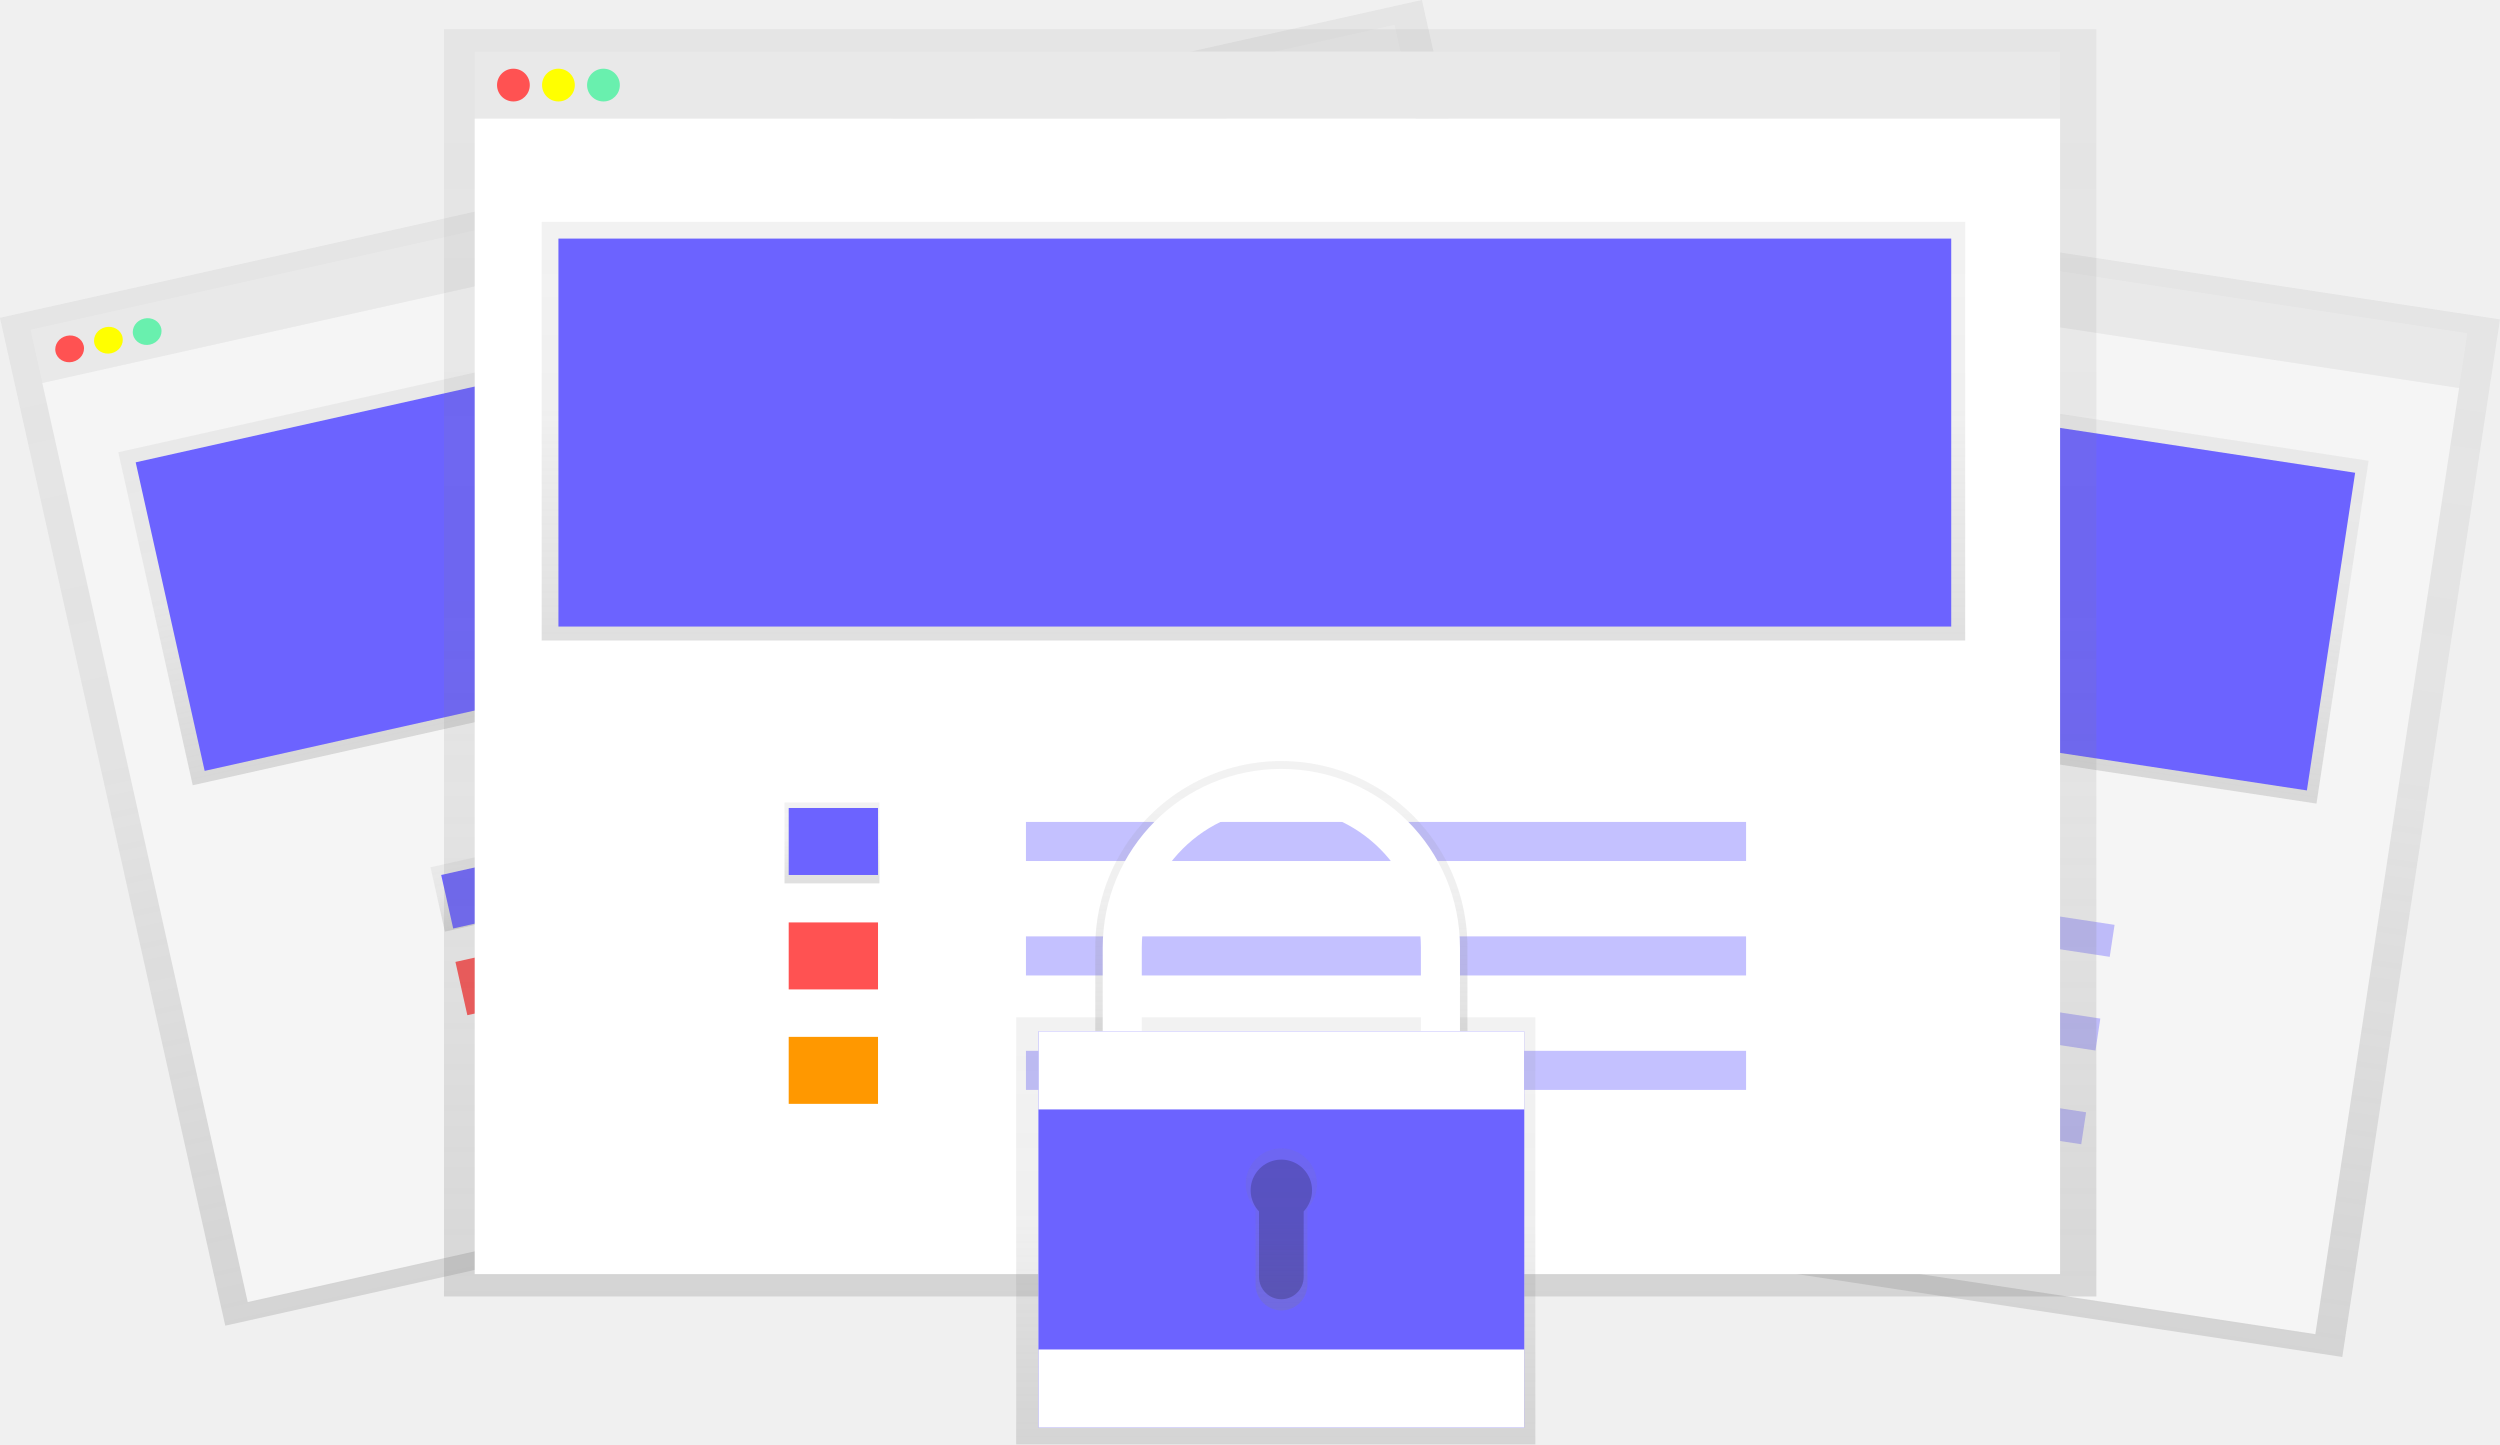
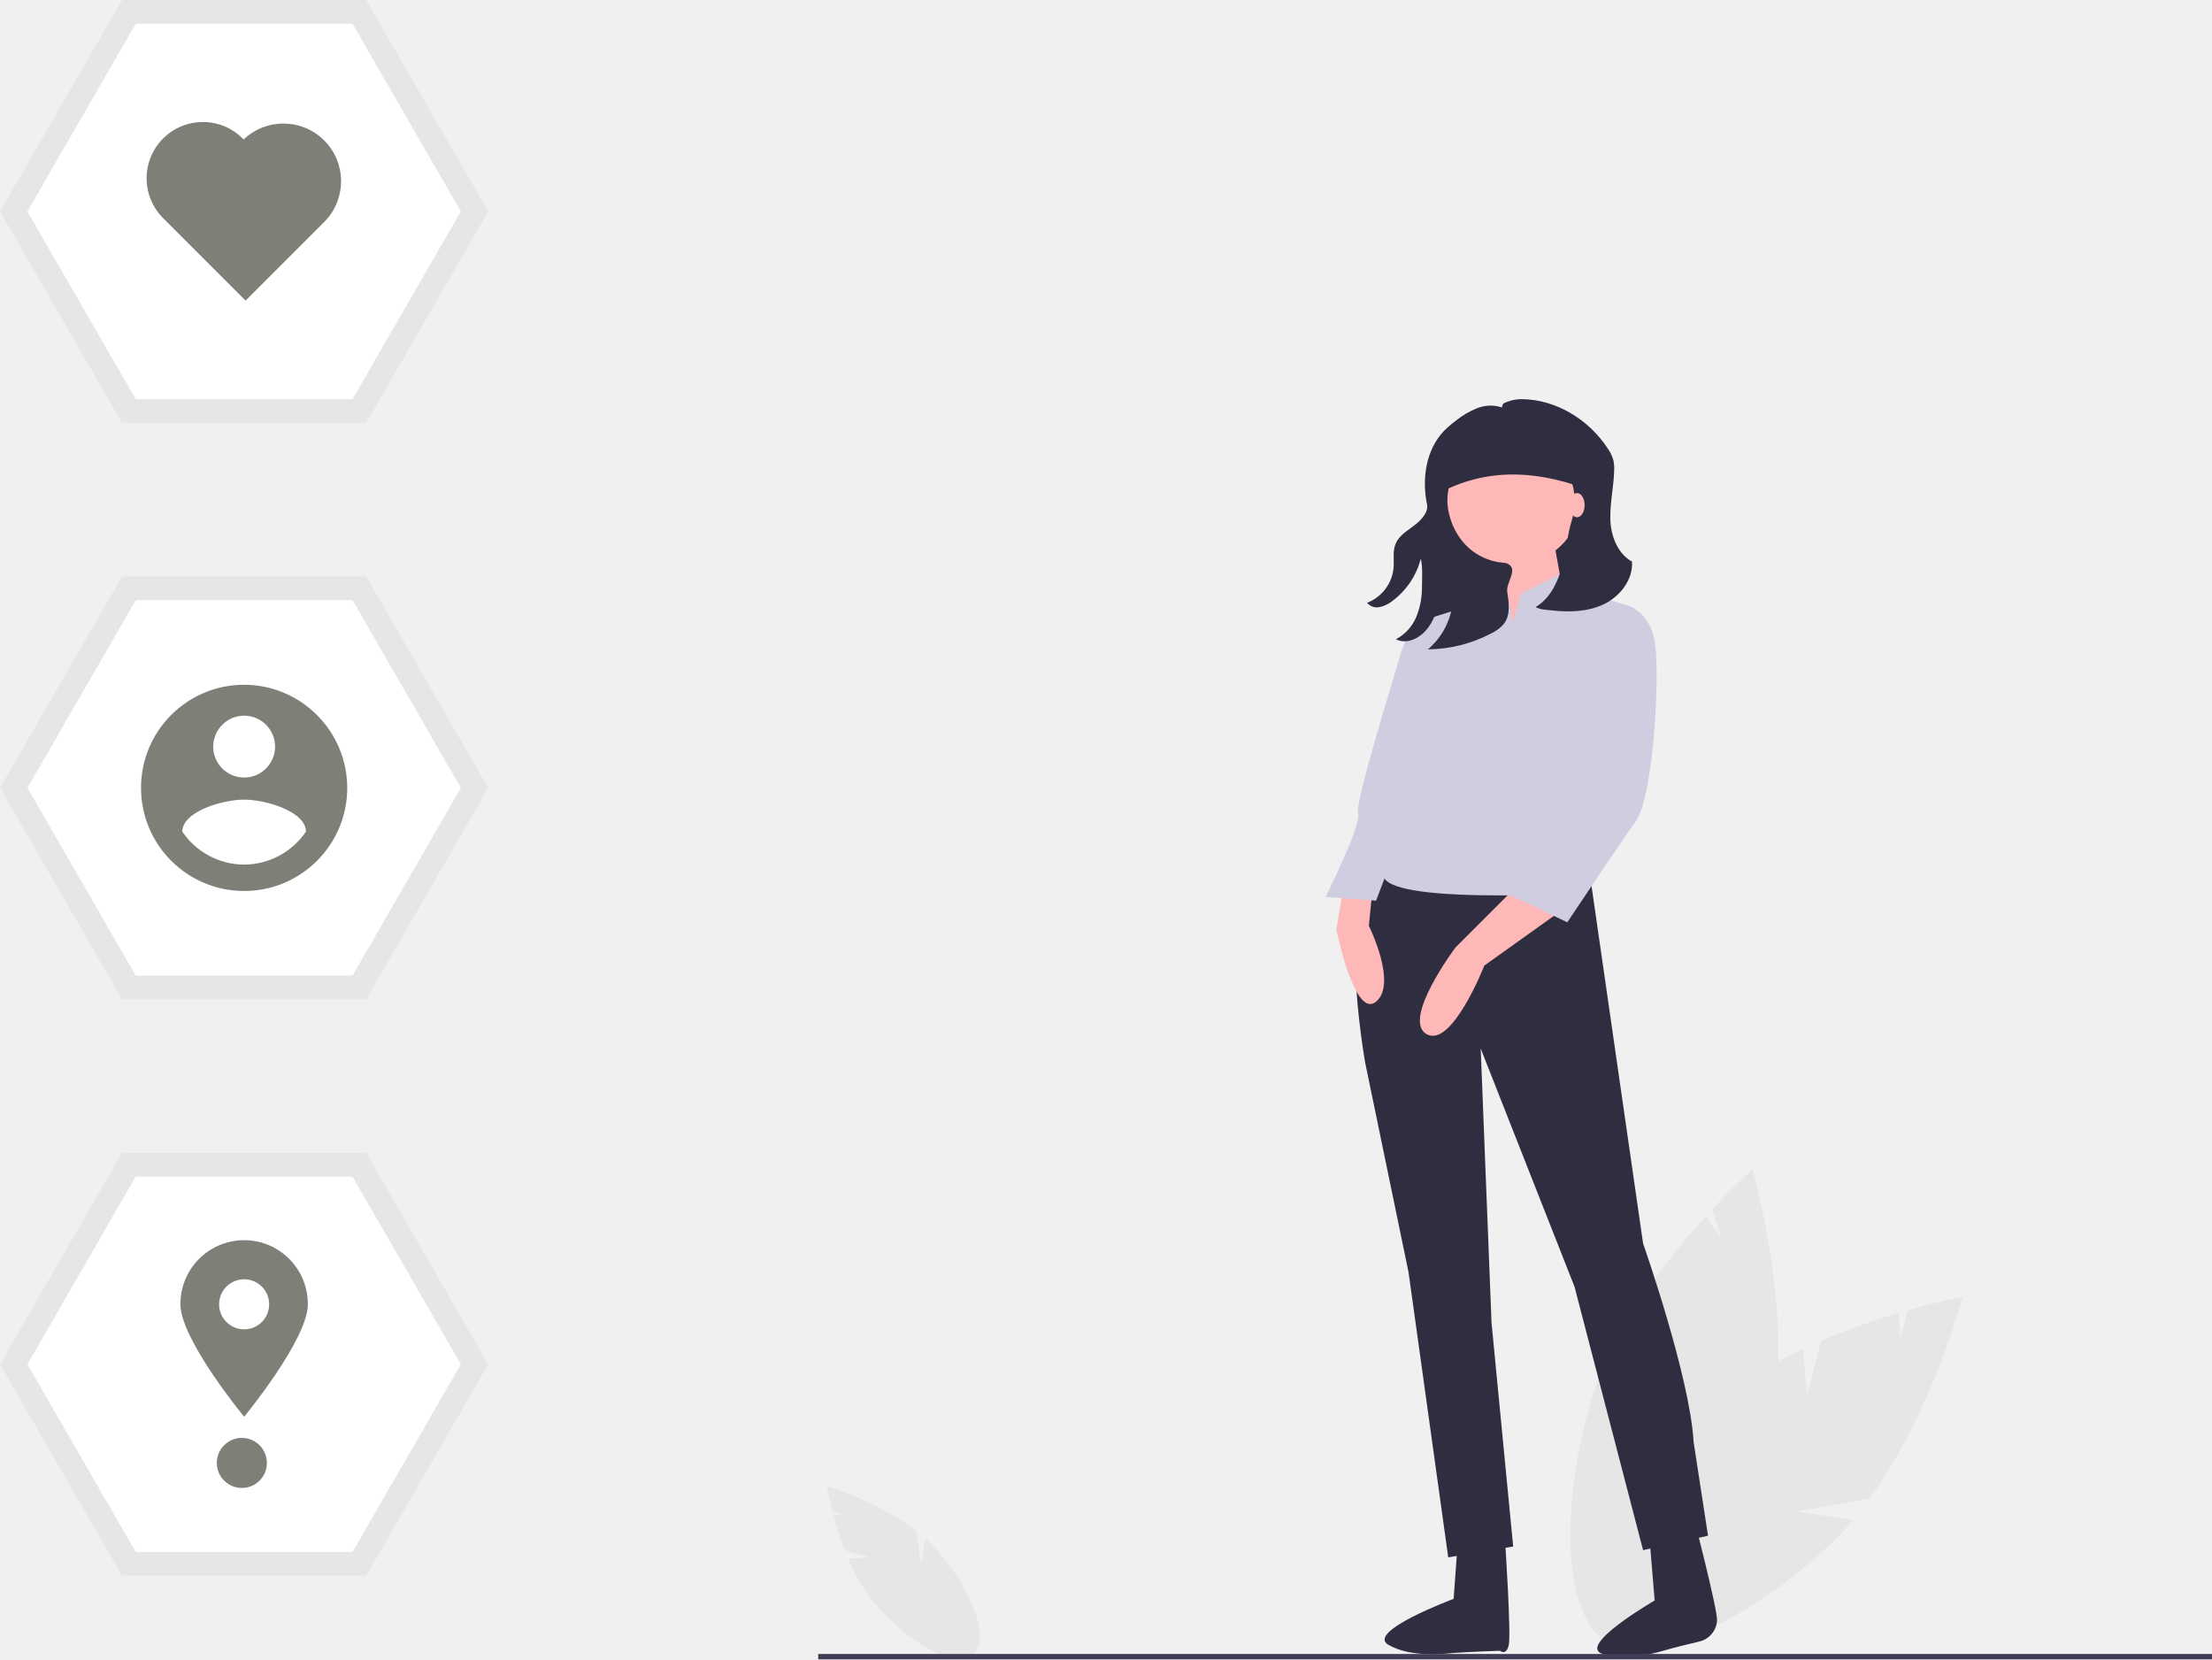
- <svg xmlns="http://www.w3.org/2000/svg" xmlns:xlink="http://www.w3.org/1999/xlink" id="ffa0e257-4b46-4632-a8d6-93195cbf254d" data-name="Layer 1" width="895.68" height="517.48" viewBox="0 0 895.68 517.48">
-   <defs>
-     <linearGradient id="74471b12-b6be-488b-b2aa-2815e91483d9" x1="790.94" y1="640.76" x2="790.94" y2="264.76" gradientTransform="translate(1229.99 -336.2) rotate(90)" gradientUnits="userSpaceOnUse">
-       <stop offset="0" stop-color="gray" stop-opacity="0.25" />
-       <stop offset="0.54" stop-color="gray" stop-opacity="0.12" />
-       <stop offset="1" stop-color="gray" stop-opacity="0.1" />
-     </linearGradient>
-     <linearGradient id="f5c756da-9879-448e-9194-9478f83d355f" x1="785.97" y1="446.14" x2="785.97" y2="321.91" gradientTransform="translate(1166.67 -399.94) rotate(90)" xlink:href="#74471b12-b6be-488b-b2aa-2815e91483d9" />
-     <linearGradient id="5c9be04e-db0f-4829-87c1-2cfa193e30b8" x1="660.92" y1="518.19" x2="660.92" y2="494.17" gradientTransform="translate(1146.84 -172.9) rotate(90)" xlink:href="#74471b12-b6be-488b-b2aa-2815e91483d9" />
-     <linearGradient id="b92f3a53-b4d2-4abd-916c-aeb632188996" x1="433.66" y1="605.23" x2="433.66" y2="235.23" gradientTransform="translate(13.58 8.51)" xlink:href="#74471b12-b6be-488b-b2aa-2815e91483d9" />
-     <linearGradient id="44577794-7f8e-40ae-89fc-019e5bfac17e" x1="428.36" y1="413.71" x2="428.36" y2="291.46" gradientTransform="translate(-1.05 11.3)" xlink:href="#74471b12-b6be-488b-b2aa-2815e91483d9" />
-     <linearGradient id="666bb7d3-84d0-4835-ad07-c313c2384f21" x1="295.22" y1="484.61" x2="295.22" y2="460.98" gradientTransform="translate(28.38 37.45)" xlink:href="#74471b12-b6be-488b-b2aa-2815e91483d9" />
-     <linearGradient id="59939605-05af-4a9a-9980-f700897f3f8b" x1="455.07" y1="464.48" x2="455.07" y2="10.48" gradientTransform="matrix(1, 0, 0, 1, 0, 0)" xlink:href="#74471b12-b6be-488b-b2aa-2815e91483d9" />
-     <linearGradient id="6c0ba2ee-2d81-48f4-b4cf-f21b525fcc13" x1="449.07" y1="229.48" x2="449.07" y2="79.48" gradientTransform="matrix(1, 0, 0, 1, 0, 0)" xlink:href="#74471b12-b6be-488b-b2aa-2815e91483d9" />
-     <linearGradient id="45b0c09d-2995-447e-8cb2-7f6b59b5e20c" x1="298.07" y1="316.48" x2="298.07" y2="287.48" gradientTransform="matrix(1, 0, 0, 1, 0, 0)" xlink:href="#74471b12-b6be-488b-b2aa-2815e91483d9" />
-     <linearGradient id="e5b0a96a-81f6-4370-afe3-5a7d6a35b55e" x1="457.07" y1="517.48" x2="457.07" y2="364.48" gradientTransform="matrix(1, 0, 0, 1, 0, 0)" xlink:href="#74471b12-b6be-488b-b2aa-2815e91483d9" />
-     <linearGradient id="a1850e5a-cf77-4889-926a-0125112ab273" x1="611.23" y1="564.74" x2="611.23" y2="464.74" gradientTransform="matrix(1, 0, 0, 1, 0, 0)" xlink:href="#74471b12-b6be-488b-b2aa-2815e91483d9" />
-     <linearGradient id="66998849-614e-4d8a-b9ff-f14bbc588ed8" x1="611.23" y1="660.74" x2="611.23" y2="602.74" gradientTransform="matrix(1, 0, 0, 1, 0, 0)" xlink:href="#74471b12-b6be-488b-b2aa-2815e91483d9" />
-   </defs>
-   <rect x="792.23" y="49.92" width="19.88" height="470.41" transform="translate(247.6 844.09) rotate(-81.36)" fill="#f5f5f5" />
-   <rect x="589.23" y="209.59" width="376" height="490.29" transform="translate(58.72 963.57) rotate(-81.36)" fill="url(#74471b12-b6be-488b-b2aa-2815e91483d9)" />
-   <rect x="603.48" y="229.23" width="342.87" height="470.41" transform="translate(47.16 969.52) rotate(-81.36)" fill="#f5f5f5" />
-   <circle cx="580.99" cy="251.51" r="4.86" transform="translate(92.88 596.86) rotate(-81.36)" fill="#ff5252" />
-   <circle cx="594.2" cy="253.52" r="4.86" transform="translate(102.12 611.62) rotate(-81.36)" fill="#ff0" />
-   <circle cx="607.41" cy="255.53" r="4.86" transform="translate(111.36 626.39) rotate(-81.36)" fill="#69f0ae" />
-   <rect x="720.53" y="174.84" width="124.23" height="422.38" transform="translate(131.25 910.54) rotate(-81.36)" fill="url(#f5c756da-9879-448e-9194-9478f83d355f)" />
-   <rect x="576.36" y="328.95" width="413.27" height="115.12" transform="translate(-85.2 -304.51) rotate(8.64)" fill="#6c63ff" />
-   <rect x="628.65" y="473.94" width="24.02" height="28.16" transform="translate(-90.24 856.82) rotate(-81.36)" fill="url(#5c9be04e-db0f-4829-87c1-2cfa193e30b8)" />
-   <rect x="627.88" y="477.73" width="26.5" height="19.88" transform="translate(-71.61 -282.05) rotate(8.64)" fill="#6c63ff" />
-   <rect x="622.77" y="511.3" width="26.5" height="19.88" transform="translate(-66.63 -280.9) rotate(8.64)" fill="#ff5252" />
-   <rect x="617.67" y="544.87" width="26.5" height="19.88" transform="translate(-61.64 -279.75) rotate(8.64)" fill="#ff9800" />
-   <rect x="696.41" y="506.51" width="213.67" height="11.59" transform="translate(-66.07 -306.13) rotate(8.64)" fill="#6c63ff" opacity="0.4" />
-   <rect x="691.31" y="540.08" width="213.67" height="11.59" transform="translate(-61.09 -304.98) rotate(8.64)" fill="#6c63ff" opacity="0.4" />
-   <rect x="686.21" y="573.65" width="213.67" height="11.59" transform="translate(-56.1 -303.83) rotate(8.64)" fill="#6c63ff" opacity="0.4" />
-   <rect x="159.15" y="254.51" width="500.84" height="19.56" transform="translate(-199.95 -95.55) rotate(-12.6)" fill="#f5f5f5" />
-   <rect x="186.23" y="243.74" width="522" height="370" transform="translate(-234.92 -83.38) rotate(-12.6)" fill="url(#b92f3a53-b4d2-4abd-916c-aeb632188996)" />
-   <rect x="198.08" y="269.78" width="500.84" height="337.4" transform="translate(-237.01 -82.86) rotate(-12.6)" fill="#f5f5f5" />
-   <ellipse cx="177.11" cy="316.25" rx="5.17" ry="4.78" transform="translate(-216.88 -145.01) rotate(-12.6)" fill="#ff5252" />
-   <ellipse cx="191" cy="313.15" rx="5.17" ry="4.78" transform="translate(-215.87 -142.05) rotate(-12.6)" fill="#ff0" />
-   <ellipse cx="204.88" cy="310.05" rx="5.17" ry="4.78" transform="translate(-214.86 -139.1) rotate(-12.6)" fill="#69f0ae" />
-   <rect x="202.46" y="302.76" width="449.7" height="122.25" transform="translate(-221.25 -89.28) rotate(-12.6)" fill="url(#44577794-7f8e-40ae-89fc-019e5bfac17e)" />
-   <rect x="207.83" y="307.54" width="440" height="113.28" transform="translate(-221.3 -89.16) rotate(-12.6)" fill="#6c63ff" />
-   <rect x="308.61" y="498.42" width="29.98" height="23.63" transform="translate(-255.67 -108.38) rotate(-12.6)" fill="url(#666bb7d3-84d0-4835-ad07-c313c2384f21)" />
-   <rect x="309.83" y="499.96" width="28.22" height="19.56" transform="matrix(0.98, -0.22, 0.22, 0.98, -255.56, -108.32)" fill="#6c63ff" />
-   <rect x="317.12" y="532.57" width="28.22" height="19.56" transform="translate(-262.49 -105.94) rotate(-12.6)" fill="#ff5252" />
-   <rect x="324.41" y="565.18" width="28.22" height="19.56" transform="matrix(0.98, -0.22, 0.22, 0.98, -269.43, -103.57)" fill="#ff9800" />
-   <rect x="380.57" y="465.95" width="227.49" height="11.41" transform="translate(-243.14 -72.07) rotate(-12.6)" fill="#6c63ff" opacity="0.4" />
-   <rect x="387.86" y="498.56" width="227.49" height="11.41" transform="translate(-250.08 -69.69) rotate(-12.6)" fill="#6c63ff" opacity="0.4" />
-   <rect x="395.15" y="531.17" width="227.49" height="11.41" transform="translate(-257.02 -67.32) rotate(-12.6)" fill="#6c63ff" opacity="0.4" />
-   <rect x="170.07" y="18.48" width="568" height="24" fill="#f5f5f5" />
-   <rect x="159.07" y="10.48" width="592" height="454" fill="url(#59939605-05af-4a9a-9980-f700897f3f8b)" />
-   <rect x="170.07" y="42.48" width="568" height="414" fill="#fff" />
-   <circle cx="183.94" cy="30.48" r="5.87" fill="#ff5252" />
-   <circle cx="200.07" cy="30.48" r="5.87" fill="#ff0" />
-   <circle cx="216.2" cy="30.48" r="5.87" fill="#69f0ae" />
-   <rect x="194.07" y="79.48" width="510" height="150" fill="url(#6c0ba2ee-2d81-48f4-b4cf-f21b525fcc13)" />
-   <rect x="200.07" y="85.48" width="499" height="139" fill="#6c63ff" />
-   <rect x="281.07" y="287.48" width="34" height="29" fill="url(#45b0c09d-2995-447e-8cb2-7f6b59b5e20c)" />
-   <rect x="282.57" y="289.48" width="32" height="24" fill="#6c63ff" />
-   <rect x="282.57" y="330.48" width="32" height="24" fill="#ff5252" />
-   <rect x="282.57" y="371.48" width="32" height="24" fill="#ff9800" />
-   <rect x="367.57" y="294.48" width="258" height="14" fill="#6c63ff" opacity="0.4" />
-   <rect x="367.57" y="335.48" width="258" height="14" fill="#6c63ff" opacity="0.4" />
-   <rect x="367.57" y="376.48" width="258" height="14" fill="#6c63ff" opacity="0.4" />
-   <rect x="364.07" y="364.48" width="186" height="153" fill="url(#e5b0a96a-81f6-4370-afe3-5a7d6a35b55e)" />
-   <path d="M559.15,531.41a52.08,52.08,0,0,1,104.17,0v33.33H677.9V531.41a66.67,66.67,0,1,0-133.33,0v33.33h14.58Z" transform="translate(-152.16 -191.26)" fill="url(#a1850e5a-cf77-4889-926a-0125112ab273)" />
-   <path d="M561.23,530.74a50,50,0,0,1,100,0v32h14v-32a64,64,0,0,0-128,0v32h14Z" transform="translate(-152.16 -191.26)" fill="#fff" />
-   <rect x="372.07" y="369.48" width="174" height="142" fill="#6c63ff" />
-   <rect x="372.07" y="369.48" width="174" height="142" fill="#fff" />
-   <rect x="372.07" y="397.48" width="174" height="86" fill="#6c63ff" />
-   <path d="M624,615.5a12.76,12.76,0,1,0-22,8.74v27.22a9.28,9.28,0,0,0,18.56,0V624.24A12.7,12.7,0,0,0,624,615.5Z" transform="translate(-152.16 -191.26)" fill="url(#66998849-614e-4d8a-b9ff-f14bbc588ed8)" />
-   <path d="M622.23,617.74a11,11,0,1,0-19,7.53v23.47a8,8,0,1,0,16,0V625.27A11,11,0,0,0,622.23,617.74Z" transform="translate(-152.16 -191.26)" opacity="0.2" />
+ <svg xmlns="http://www.w3.org/2000/svg" id="f260df2a-4cf9-4148-b7a1-28e41a81a067" data-name="Layer 1" width="825.267" height="619.033" viewBox="0 0 825.267 619.033">
+   <path d="M511.885,721.554l-9.356-2.697a122.561,122.561,0,0,1-4.242-13.147l4.394-.16-4.79-1.381c-1.387-5.527-1.955-9.276-1.955-9.276s18.976,5.652,33.266,16.681l1.763,12.37,1.687-9.511a49.586,49.586,0,0,1,4.392,4.421c13.757,15.817,19.744,33.132,13.372,38.675s-22.691-2.787-36.448-18.603a65.281,65.281,0,0,1-10.215-17.075Z" transform="translate(-187.3663 -140.4835)" fill="#e6e6e6" />
+   <path d="M861.398,661.718l5.333-21.034a273.131,273.131,0,0,1,28.978-10.396l.673,9.775,2.73-10.77c12.212-3.487,20.52-5.023,20.52-5.023s-11.222,42.674-34.759,75.298l-27.426,4.818,21.307,3.072a110.504,110.504,0,0,1-9.531,10.1c-34.24,31.782-72.377,46.364-85.181,32.569s4.573-50.742,38.813-82.524c10.615-9.853,23.949-17.76,37.297-23.982Z" transform="translate(-187.3663 -140.4835)" fill="#e6e6e6" />
+   <path d="M810.677,638.876l-6.307-20.763a273.137,273.137,0,0,1,19.433-23.878l5.629,8.02-3.229-10.631c8.652-9.298,14.969-14.907,14.969-14.907s12.452,42.331,9.166,82.426l-20.988,18.301,19.827-8.384a110.503,110.503,0,0,1-2.938,13.573c-12.883,44.906-37.992,77.101-56.084,71.911s-22.314-45.801-9.431-90.706c3.994-13.921,11.322-27.582,19.531-39.809Z" transform="translate(-187.3663 -140.4835)" fill="#e6e6e6" />
+   <polygon points="534.26 238.363 589.578 239.737 597.025 173.775 534.26 173.775 534.26 238.363" fill="#2f2e41" />
+   <path d="M780.183,464.355,800.376,604.356s17.5,49.808,18.846,74.039l5.385,35-24.231,5.385-25.577-98.27-35-88.847L743.837,633.971l8.077,83.462-24.231,4.038L712.875,615.125,696.721,537.048s-12.115-67.308,6.731-74.039Z" transform="translate(-187.3663 -140.4835)" fill="#2f2e41" />
+   <path d="M801.996,704.803l2.694,32.765s-28.835,16.671-19.583,19.902,21.916-.926,24.506-1.66c2.735-.776,7.842-2.012,11.706-2.928a8.585,8.585,0,0,0,6.645-7.732l.007-.121c.233-4.032-8.863-39.068-8.863-39.068Z" transform="translate(-187.3663 -140.4835)" fill="#2f2e41" />
+   <path d="M731.973,705.623l-2.27,31.33s-32.836,12.199-24.372,17.139,21.689,3.279,24.372,3.053c4.946-.417,17.256-.832,17.256-.832s2.276,1.97,3.275-1.943-1.333-38.868-1.333-38.868Z" transform="translate(-187.3663 -140.4835)" fill="#2f2e41" />
+   <circle cx="564.548" cy="185.217" r="25.577" fill="#ffb8b8" />
+   <polygon points="579.355 200.025 584.74 229.641 561.855 240.41 556.471 202.717 579.355 200.025" fill="#ffb8b8" />
+   <path d="M769.414,480.509l-28.269,20.192s-12.115,30.962-21.539,25.577,10.769-32.308,10.769-32.308l22.885-22.885Z" transform="translate(-187.3663 -140.4835)" fill="#ffb8b8" />
+   <path d="M688.644,471.086,685.952,487.24s6.731,33.654,14.808,26.923-2.692-28.269-2.692-28.269l1.346-13.462Z" transform="translate(-187.3663 -140.4835)" fill="#ffb8b8" />
+   <path d="M751.914,372.816l2.692-10.769,16.154-8.077,5.385,6.731,17.5,5.385-20.192,107.693s-68.654,4.038-70-6.731,13.462-40.385,13.462-40.385-4.038-14.808-2.692-22.885l5.385-32.308,21.539-6.731,4.919-5.951,4.504,7.297Z" transform="translate(-187.3663 -140.4835)" fill="#d0cde1" />
+   <path d="M789.606,368.778l4.038-2.692s8.077,1.346,10.769,12.115,0,59.231-6.731,68.654-25.577,37.692-25.577,37.692l-25.577-12.115,26.923-30.962,6.731-39.039Z" transform="translate(-187.3663 -140.4835)" fill="#d0cde1" />
+   <path d="M730.375,374.163l-10.769-2.692s-6.731,2.692-9.423,12.115-17.5,56.539-16.154,60.577-12.115,30.962-12.115,30.962l18.846,1.346,10.769-28.269L722.298,419.932Z" transform="translate(-187.3663 -140.4835)" fill="#d0cde1" />
+   <path d="M796.244,349.99c-5.394-2.962-7.904-9.61-8.083-15.762-.179-6.151,1.313-12.239,1.43-18.391a14.216,14.216,0,0,0-.319-3.75,14.426,14.426,0,0,0-2.063-4.27c-7.014-10.748-19.208-18.309-32.051-18.428a14.235,14.235,0,0,0-5.423.997c-1.328.532-1.762.467-2.016,2.097a13.572,13.572,0,0,0-9.314.296,31.512,31.512,0,0,0-8.145,4.851,36.738,36.738,0,0,0-4.118,3.566c-6.787,7.031-8.35,17.868-6.384,27.441.639,3.112-2.428,6.117-4.966,8.028s-5.468,3.667-6.715,6.59c-1.199,2.811-.54,6.027-.782,9.073a15.519,15.519,0,0,1-9.9,13.039,4.776,4.776,0,0,0,4.608,1.621,11.341,11.341,0,0,0,4.802-2.286,28.562,28.562,0,0,0,10.648-15.799c.745,3.39.456,6.887.429,10.358a28.934,28.934,0,0,1-2.098,11.314,16.567,16.567,0,0,1-7.628,8.399c3.329,1.63,6.998.449,9.819-1.956s4.487-5.895,5.65-9.415a46.923,46.923,0,0,0,2.261-17.809,25.428,25.428,0,0,1,3.191,17.336,26.504,26.504,0,0,1-8.99,15.604,51.637,51.637,0,0,0,23.634-5.952,13.377,13.377,0,0,0,4.847-3.733c2.346-3.254,1.791-7.693,1.133-11.65-.52-3.129,3.39-7.653,1.151-9.9a3.712,3.712,0,0,0-2.489-1.07,22.027,22.027,0,0,1-16.777-9.888,25.468,25.468,0,0,1-4.24-13.059,23.763,23.763,0,1,1,46.46,7.052,47.684,47.684,0,0,0-1.73,8.053,63.273,63.273,0,0,1-1.929,9.368c-1.694,5.899-4.564,11.919-9.875,14.996,1.785.977,3.85,1.021,5.872,1.243,6.664.734,13.673.572,19.704-2.355C791.88,362.914,796.674,356.681,796.244,349.99Z" transform="translate(-187.3663 -140.4835)" fill="#2f2e41" />
+   <path d="M781.702,323.879c-19.138-7.671-38.006-9.307-56.382,0V308.417a10.07,10.07,0,0,1,10.07-10.07h38.356a7.955,7.955,0,0,1,7.955,7.955Z" transform="translate(-187.3663 -140.4835)" fill="#2f2e41" />
+   <ellipse cx="588.381" cy="188.456" rx="2.821" ry="4.513" fill="#ffb8b8" />
+   <rect x="305.267" y="617.033" width="520" height="2" fill="#3f3d56" />
+   <polygon points="136.623 0 45.541 0 0 78.879 45.541 157.759 136.623 157.759 182.164 78.879 136.623 0" fill="#e6e6e6" />
+   <path d="M238.019,289.389h80.859L359.307,219.363l-40.429-70.026H238.019L197.59,219.363Z" transform="translate(-187.3663 -140.4835)" fill="#fff" />
+   <polygon points="136.623 215.04 45.541 215.04 0 293.919 45.541 372.799 136.623 372.799 182.164 293.919 136.623 215.04" fill="#e6e6e6" />
+   <path d="M238.019,504.429h80.859L359.307,434.403l-40.429-70.026H238.019L197.59,434.403Z" transform="translate(-187.3663 -140.4835)" fill="#fff" />
+   <polygon points="136.623 430.08 45.541 430.08 0 508.959 45.541 587.839 136.623 587.839 182.164 508.959 136.623 430.08" fill="#e6e6e6" />
+   <path d="M238.019,719.469h80.859l40.429-70.026L318.878,579.417H238.019l-40.429,70.026Z" transform="translate(-187.3663 -140.4835)" fill="#fff" />
+   <path d="M278.449,395.932A38.471,38.471,0,1,0,316.92,434.403,38.585,38.585,0,0,0,278.449,395.932Zm0,11.541a11.541,11.541,0,1,1-11.541,11.541,11.58,11.58,0,0,1,11.541-11.541Zm0,55.562a28.026,28.026,0,0,1-23.083-12.318c.185-7.694,15.389-11.93,23.083-11.93s22.898,4.236,23.083,11.93a28.073,28.073,0,0,1-23.083,12.318Z" transform="translate(-187.3663 -140.4835)" fill="#7f7f78" />
+   <path d="M278.27,192.511a21.005,21.005,0,1,0-29.697,29.697L278.984,252.619l29.697-29.697a21.51,21.51,0,0,0-30.411-30.411Z" transform="translate(-187.3663 -140.4835)" fill="#7f7f78" />
+   <path d="M302.218,627.071c0,13.128-23.77,41.947-23.77,41.947s-23.77-28.819-23.77-41.947a23.77,23.77,0,1,1,47.539,0Z" transform="translate(-187.3663 -140.4835)" fill="#7f7f78" />
+   <circle cx="91.082" cy="486.588" r="9.338" fill="#fff" />
+   <circle cx="90.233" cy="545.762" r="9.338" fill="#7f7f78" />
</svg>
